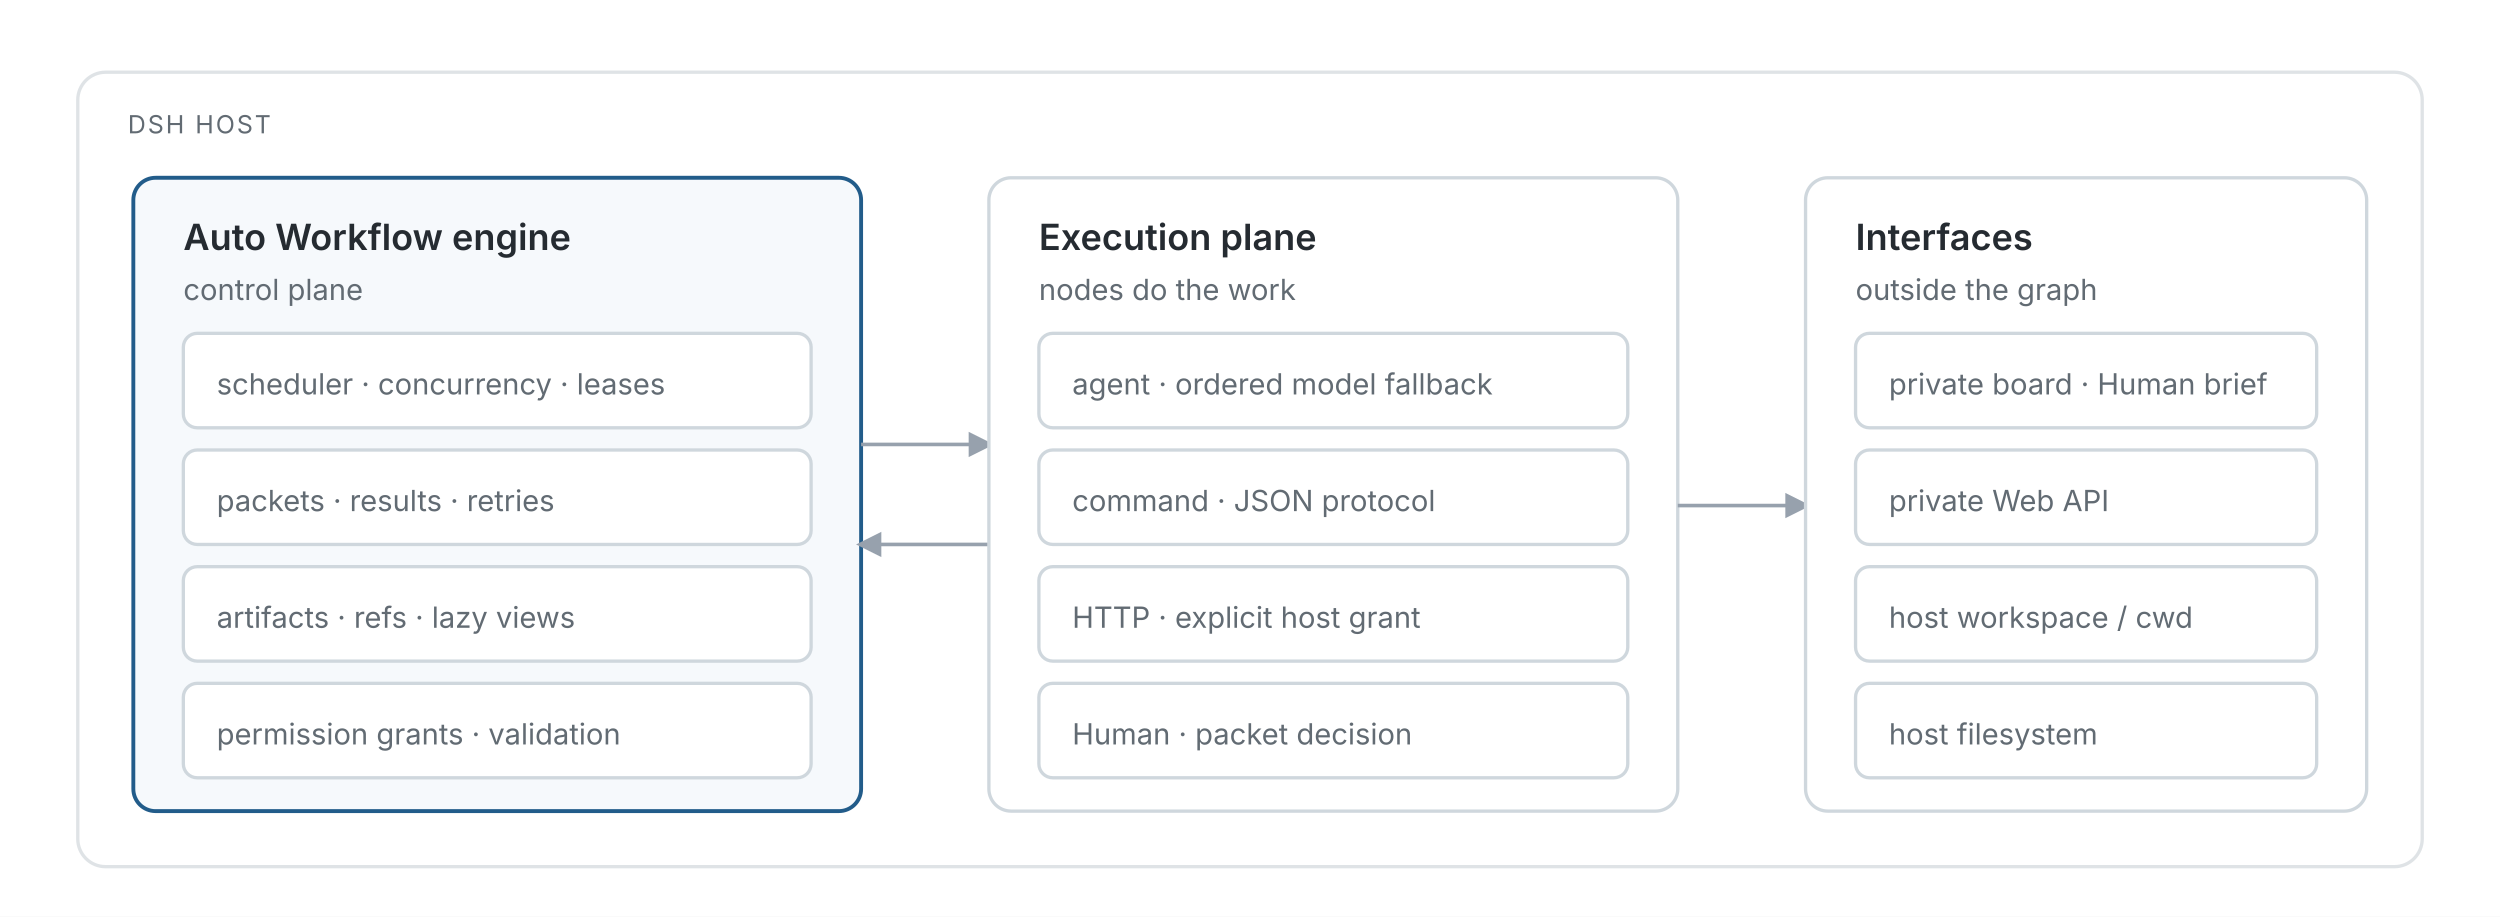
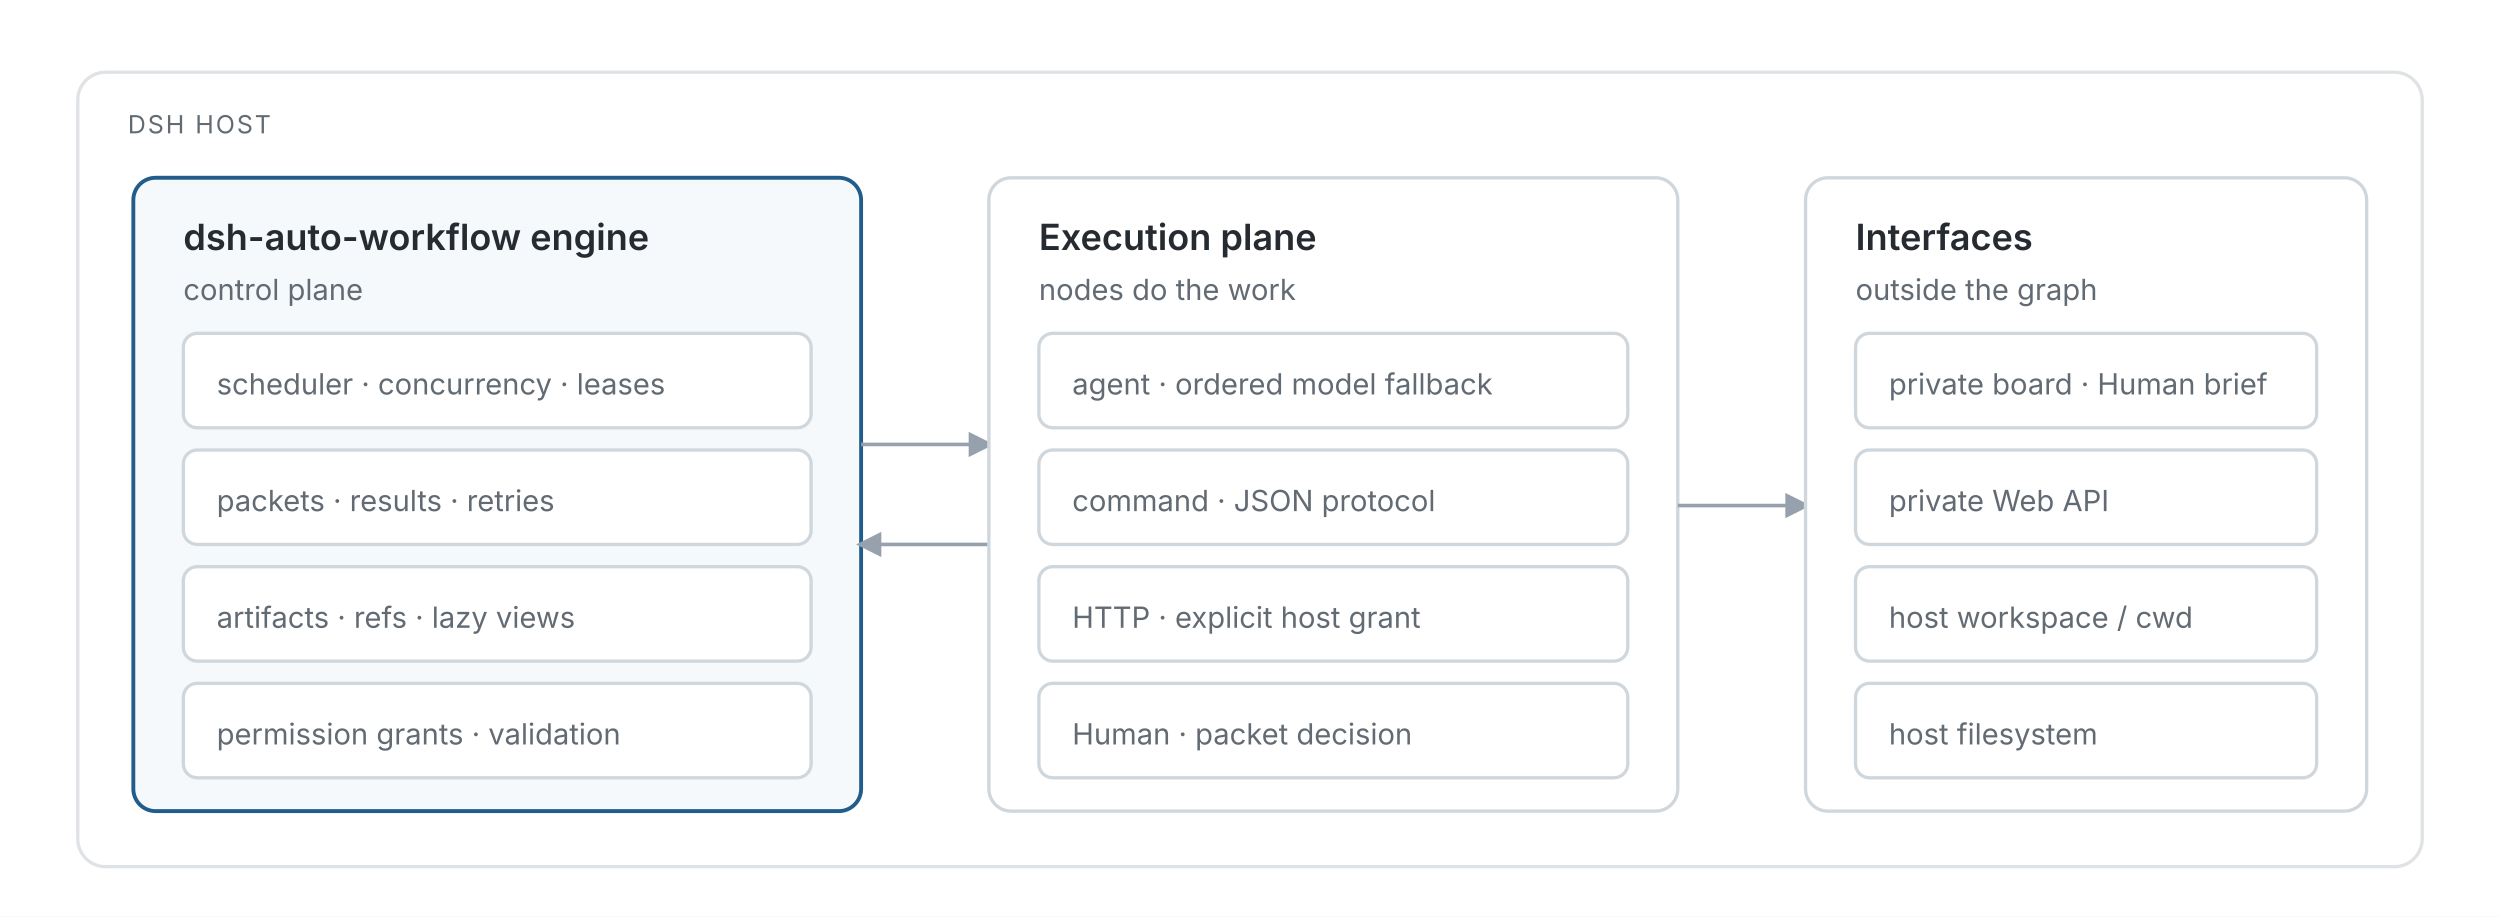
<svg xmlns="http://www.w3.org/2000/svg" viewBox="0 0 900 330" role="img" aria-labelledby="title desc">
  <style>
    text { font-family: -apple-system, BlinkMacSystemFont, "Segoe UI", sans-serif; fill: #252b31; }
    .box { fill: #fff; stroke: #cfd7dd; stroke-width: 1.2; }
    .engine { fill: #f6f9fc; stroke: #225c8a; stroke-width: 1.4; }
    .label { font-size: 13px; font-weight: 600; }
    .sub { font-size: 10.5px; fill: #626b73; }
    .tiny { font-size: 9px; fill: #626b73; letter-spacing: .7px; }
    .arrow { fill: none; stroke: #97a1ad; stroke-width: 1.3; marker-end: url(#arrow); }
  </style>
  <defs>
    <marker id="arrow" viewBox="0 0 10 10" refX="8" refY="5" markerWidth="7" markerHeight="7" orient="auto">
      <path d="M0 0L10 5L0 10z" fill="#97a1ad" />
    </marker>
  </defs>
  <rect x="0" y="0" width="900" height="330" fill="#fff" />
  <rect x="28" y="26" width="844" height="286" rx="10" fill="none" stroke="#dfe3e6" stroke-width="1.2" />
  <text x="46" y="48" class="tiny">DSH HOST</text>
  <rect x="48" y="64" width="262" height="228" rx="8" class="engine" />
-   <text x="66" y="90" class="label">Auto Workflow engine</text>
+   <text x="66" y="90" class="label">dsh-auto-workflow engine</text>
  <text x="66" y="108" class="sub">control plane</text>
  <rect x="66" y="120" width="226" height="34" rx="5" class="box" />
  <text x="78" y="142" class="sub">scheduler · concurrency · leases</text>
  <rect x="66" y="162" width="226" height="34" rx="5" class="box" />
  <text x="78" y="184" class="sub">packets · results · retries</text>
  <rect x="66" y="204" width="226" height="34" rx="5" class="box" />
  <text x="78" y="226" class="sub">artifacts · refs · lazy views</text>
  <rect x="66" y="246" width="226" height="34" rx="5" class="box" />
  <text x="78" y="268" class="sub">permission grants · validation</text>
  <path d="M310 160H356" class="arrow" />
  <path d="M356 196H310" class="arrow" />
  <rect x="356" y="64" width="248" height="228" rx="8" class="box" />
  <text x="374" y="90" class="label">Execution plane</text>
  <text x="374" y="108" class="sub">nodes do the work</text>
  <rect x="374" y="120" width="212" height="34" rx="5" class="box" />
  <text x="386" y="142" class="sub">agent · ordered model fallback</text>
  <rect x="374" y="162" width="212" height="34" rx="5" class="box" />
  <text x="386" y="184" class="sub">command · JSON protocol</text>
  <rect x="374" y="204" width="212" height="34" rx="5" class="box" />
  <text x="386" y="226" class="sub">HTTP · explicit host grant</text>
  <rect x="374" y="246" width="212" height="34" rx="5" class="box" />
  <text x="386" y="268" class="sub">Human · packet decision</text>
  <path d="M604 182H650" class="arrow" />
  <rect x="650" y="64" width="202" height="228" rx="8" class="box" />
  <text x="668" y="90" class="label">Interfaces</text>
  <text x="668" y="108" class="sub">outside the graph</text>
  <rect x="668" y="120" width="166" height="34" rx="5" class="box" />
  <text x="680" y="142" class="sub">private board · Human brief</text>
  <rect x="668" y="162" width="166" height="34" rx="5" class="box" />
  <text x="680" y="184" class="sub">private Web API</text>
  <rect x="668" y="204" width="166" height="34" rx="5" class="box" />
  <text x="680" y="226" class="sub">host workspace / cwd</text>
  <rect x="668" y="246" width="166" height="34" rx="5" class="box" />
  <text x="680" y="268" class="sub">host filesystem</text>
</svg>
